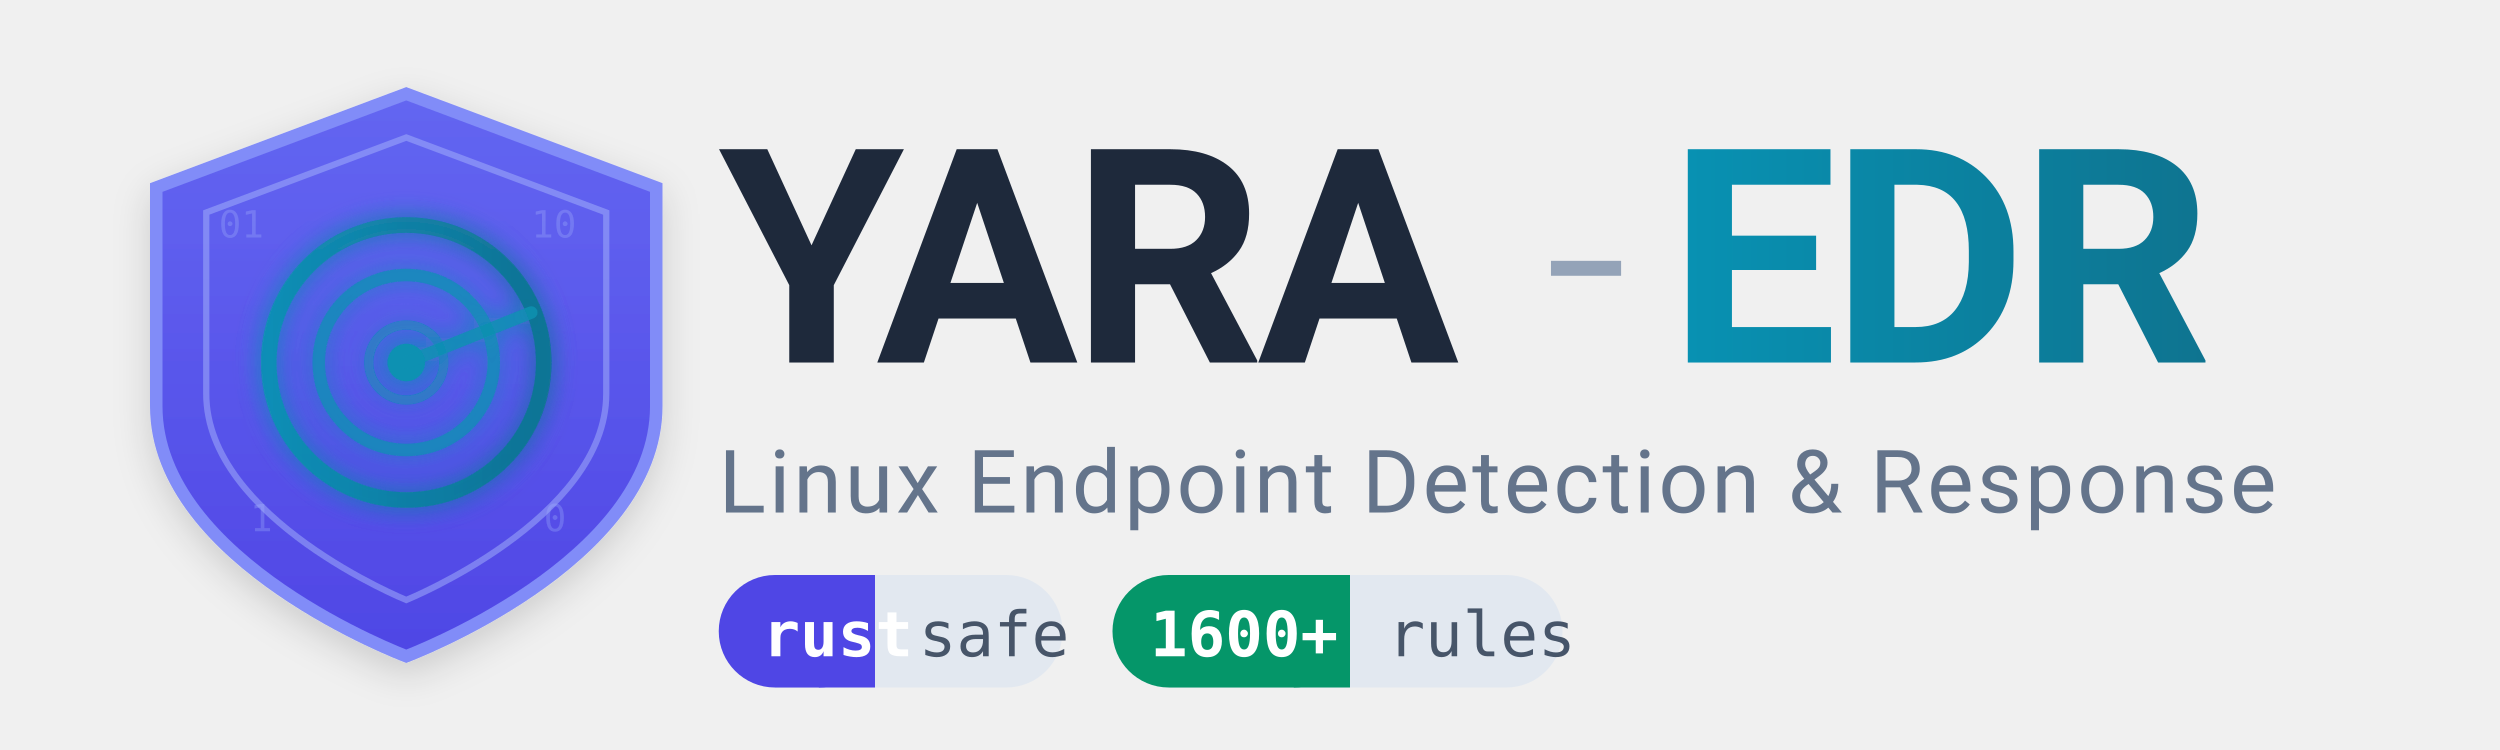
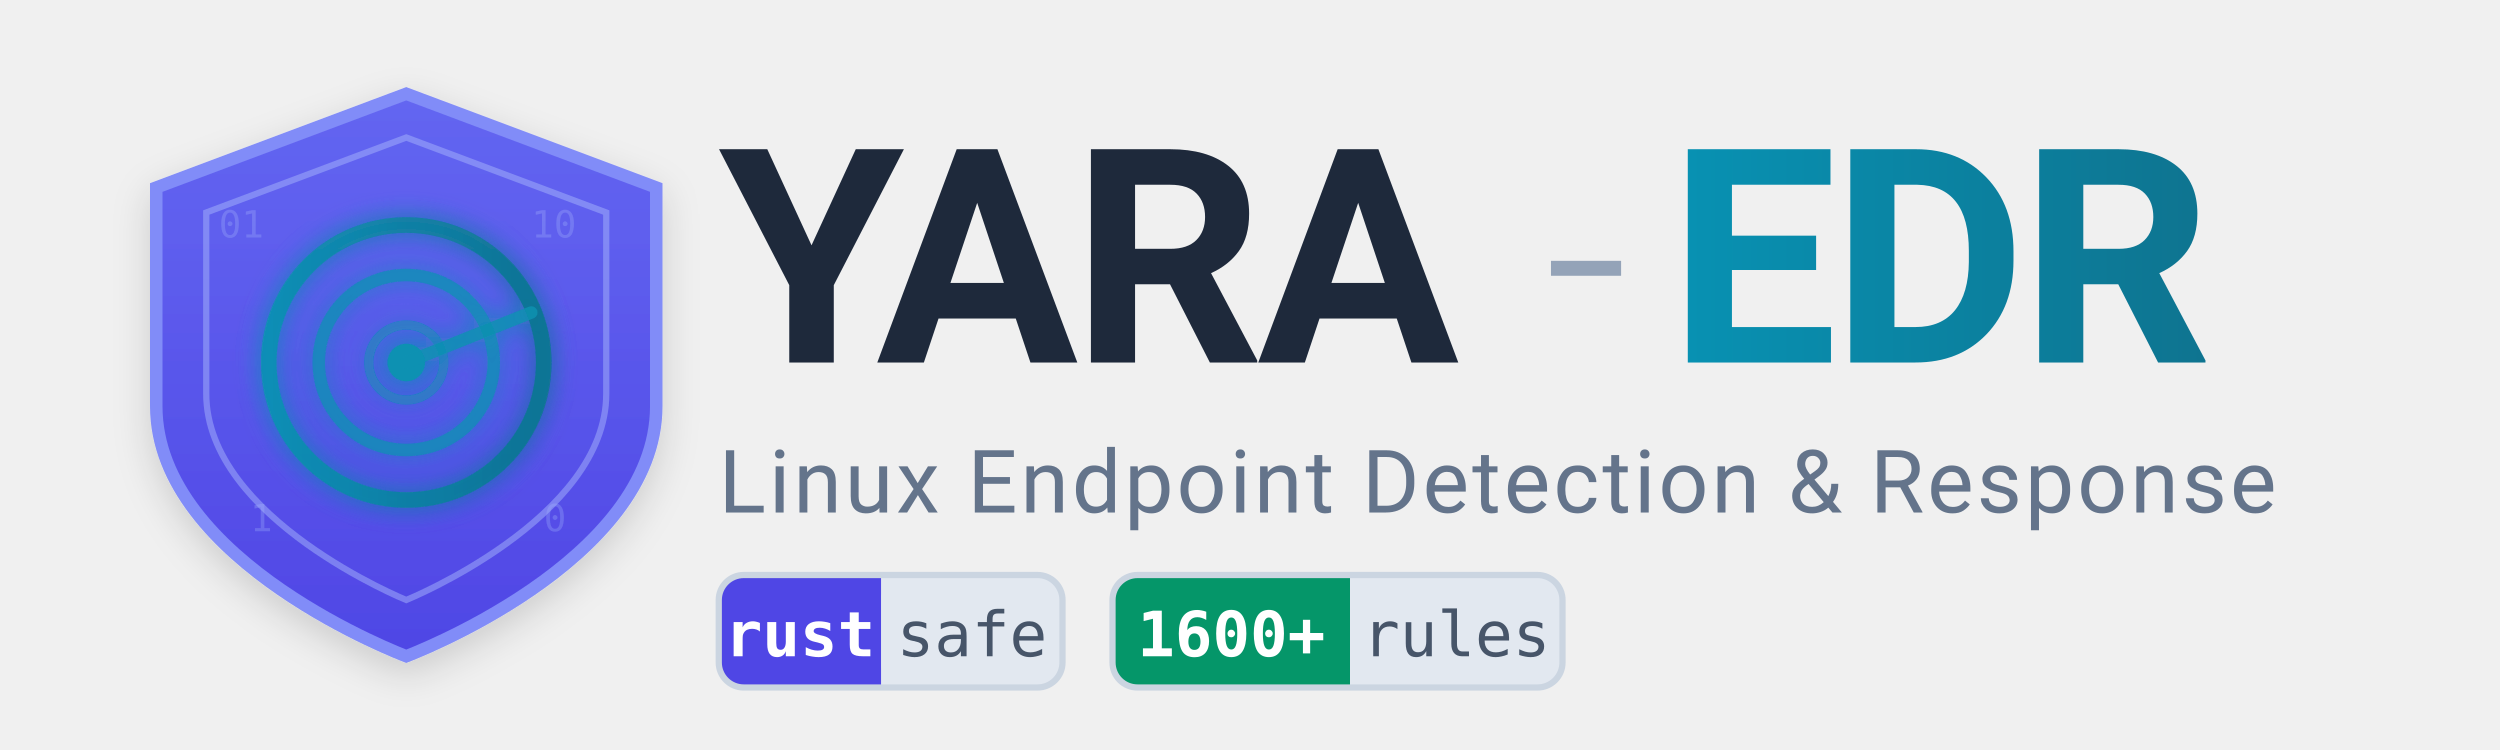
<svg xmlns="http://www.w3.org/2000/svg" viewBox="0 0 400 120">
  <defs>
    <linearGradient id="shieldGrad" x1="0%" y1="0%" x2="0%" y2="100%">
      <stop offset="0%" style="stop-color:#6366f1;stop-opacity:1" />
      <stop offset="100%" style="stop-color:#4f46e5;stop-opacity:1" />
    </linearGradient>
    <linearGradient id="accentGrad" x1="0%" y1="0%" x2="100%" y2="0%">
      <stop offset="0%" style="stop-color:#0891b2;stop-opacity:1" />
      <stop offset="100%" style="stop-color:#0e7490;stop-opacity:1" />
    </linearGradient>
    <filter id="glow" x="-20%" y="-20%" width="140%" height="140%">
      <feGaussianBlur stdDeviation="2" result="coloredBlur" />
      <feMerge>
        <feMergeNode in="coloredBlur" />
        <feMergeNode in="SourceGraphic" />
      </feMerge>
    </filter>
    <filter id="shadow" x="-10%" y="-10%" width="120%" height="130%">
      <feDropShadow dx="0" dy="2" stdDeviation="3" flood-color="#000" flood-opacity="0.15" />
    </filter>
  </defs>
  <g transform="translate(15, 10)" filter="url(#shadow)">
    <path d="M50 5 L90 20 L90 55 C90 80 50 95 50 95 C50 95 10 80 10 55 L10 20 Z" fill="url(#shieldGrad)" stroke="#818cf8" stroke-width="2" />
    <path d="M50 12 L82 24 L82 53 C82 73 50 86 50 86 C50 86 18 73 18 53 L18 24 Z" fill="none" stroke="#a5b4fc" stroke-width="1" opacity="0.5" />
    <g transform="translate(50, 48)" filter="url(#glow)">
      <circle cx="0" cy="0" r="22" fill="none" stroke="url(#accentGrad)" stroke-width="2.5" opacity="0.9" />
      <circle cx="0" cy="0" r="14" fill="none" stroke="#0891b2" stroke-width="2" opacity="0.7" />
      <circle cx="0" cy="0" r="6" fill="none" stroke="#0891b2" stroke-width="1.5" opacity="0.5" />
      <circle cx="0" cy="0" r="3" fill="#0891b2" />
      <line x1="0" y1="0" x2="20" y2="-8" stroke="#0891b2" stroke-width="2" stroke-linecap="round" opacity="0.8" />
    </g>
    <g fill="#a5b4fc" opacity="0.3" font-family="monospace" font-size="6">
      <text x="20" y="28">01</text>
      <text x="70" y="28">10</text>
      <text x="25" y="75">1</text>
      <text x="72" y="75">0</text>
    </g>
  </g>
  <g transform="translate(115, 0)">
    <text x="0" y="58" font-family="'Segoe UI', 'Roboto', 'Helvetica Neue', Arial, sans-serif" font-size="48" font-weight="700" fill="#1e293b" letter-spacing="-1">
      YARA
    </text>
    <text x="132" y="58" font-family="'Segoe UI', 'Roboto', 'Helvetica Neue', Arial, sans-serif" font-size="48" font-weight="300" fill="#94a3b8">
      -
    </text>
    <text x="152" y="58" font-family="'Segoe UI', 'Roboto', 'Helvetica Neue', Arial, sans-serif" font-size="48" font-weight="700" fill="url(#accentGrad)" letter-spacing="-1">
      EDR
    </text>
  </g>
  <text x="115" y="82" font-family="'Segoe UI', 'Roboto', 'Helvetica Neue', Arial, sans-serif" font-size="14" fill="#64748b" letter-spacing="0.5">
    Linux Endpoint Detection &amp; Response
  </text>
  <g transform="translate(115, 92)">
-     <rect x="0" y="0" width="55" height="18" rx="9" fill="#e2e8f0" />
-     <rect x="0" y="0" width="25" height="18" rx="9" fill="#4f46e5" />
-     <path d="M25 0 L25 18 L16 18 L16 0 Z" fill="#4f46e5" />
-     <text x="7" y="13" font-family="monospace" font-size="10" fill="#fff" font-weight="600">rust</text>
-     <text x="32" y="13" font-family="monospace" font-size="10" fill="#475569">safe</text>
-   </g>
-   <g transform="translate(178, 92)">
-     <rect x="0" y="0" width="72" height="18" rx="9" fill="#e2e8f0" />
-     <rect x="0" y="0" width="38" height="18" rx="9" fill="#059669" />
-     <path d="M38 0 L38 18 L29 18 L29 0 Z" fill="#059669" />
-     <text x="6" y="13" font-family="monospace" font-size="10" fill="#fff" font-weight="600">1600+</text>
-     <text x="44" y="13" font-family="monospace" font-size="10" fill="#475569">rules</text>
+     <g>
+       <rect x="0" y="0" width="26" height="18" rx="4" ry="4" fill="#4f46e5" />
+       <rect x="22" y="0" width="4" height="18" fill="#4f46e5" />
+       <rect x="26" y="0" width="29" height="18" rx="4" ry="4" fill="#e2e8f0" />
+       <rect x="26" y="0" width="4" height="18" fill="#e2e8f0" />
+       <rect x="0" y="0" width="55" height="18" rx="4" ry="4" fill="none" stroke="#cbd5e1" stroke-width="1" />
+       <text x="13" y="13" font-family="monospace" font-size="10" fill="#fff" font-weight="600" text-anchor="middle">rust</text>
+       <text x="40.5" y="13" font-family="monospace" font-size="10" fill="#475569" text-anchor="middle">safe</text>
+     </g>
+     <g transform="translate(63, 0)">
+       <rect x="0" y="0" width="38" height="18" rx="4" ry="4" fill="#059669" />
+       <rect x="34" y="0" width="4" height="18" fill="#059669" />
+       <rect x="38" y="0" width="34" height="18" rx="4" ry="4" fill="#e2e8f0" />
+       <rect x="38" y="0" width="4" height="18" fill="#e2e8f0" />
+       <rect x="0" y="0" width="72" height="18" rx="4" ry="4" fill="none" stroke="#cbd5e1" stroke-width="1" />
+       <text x="19" y="13" font-family="monospace" font-size="10" fill="#fff" font-weight="600" text-anchor="middle">1600+</text>
+       <text x="55" y="13" font-family="monospace" font-size="10" fill="#475569" text-anchor="middle">rules</text>
+     </g>
  </g>
</svg>
